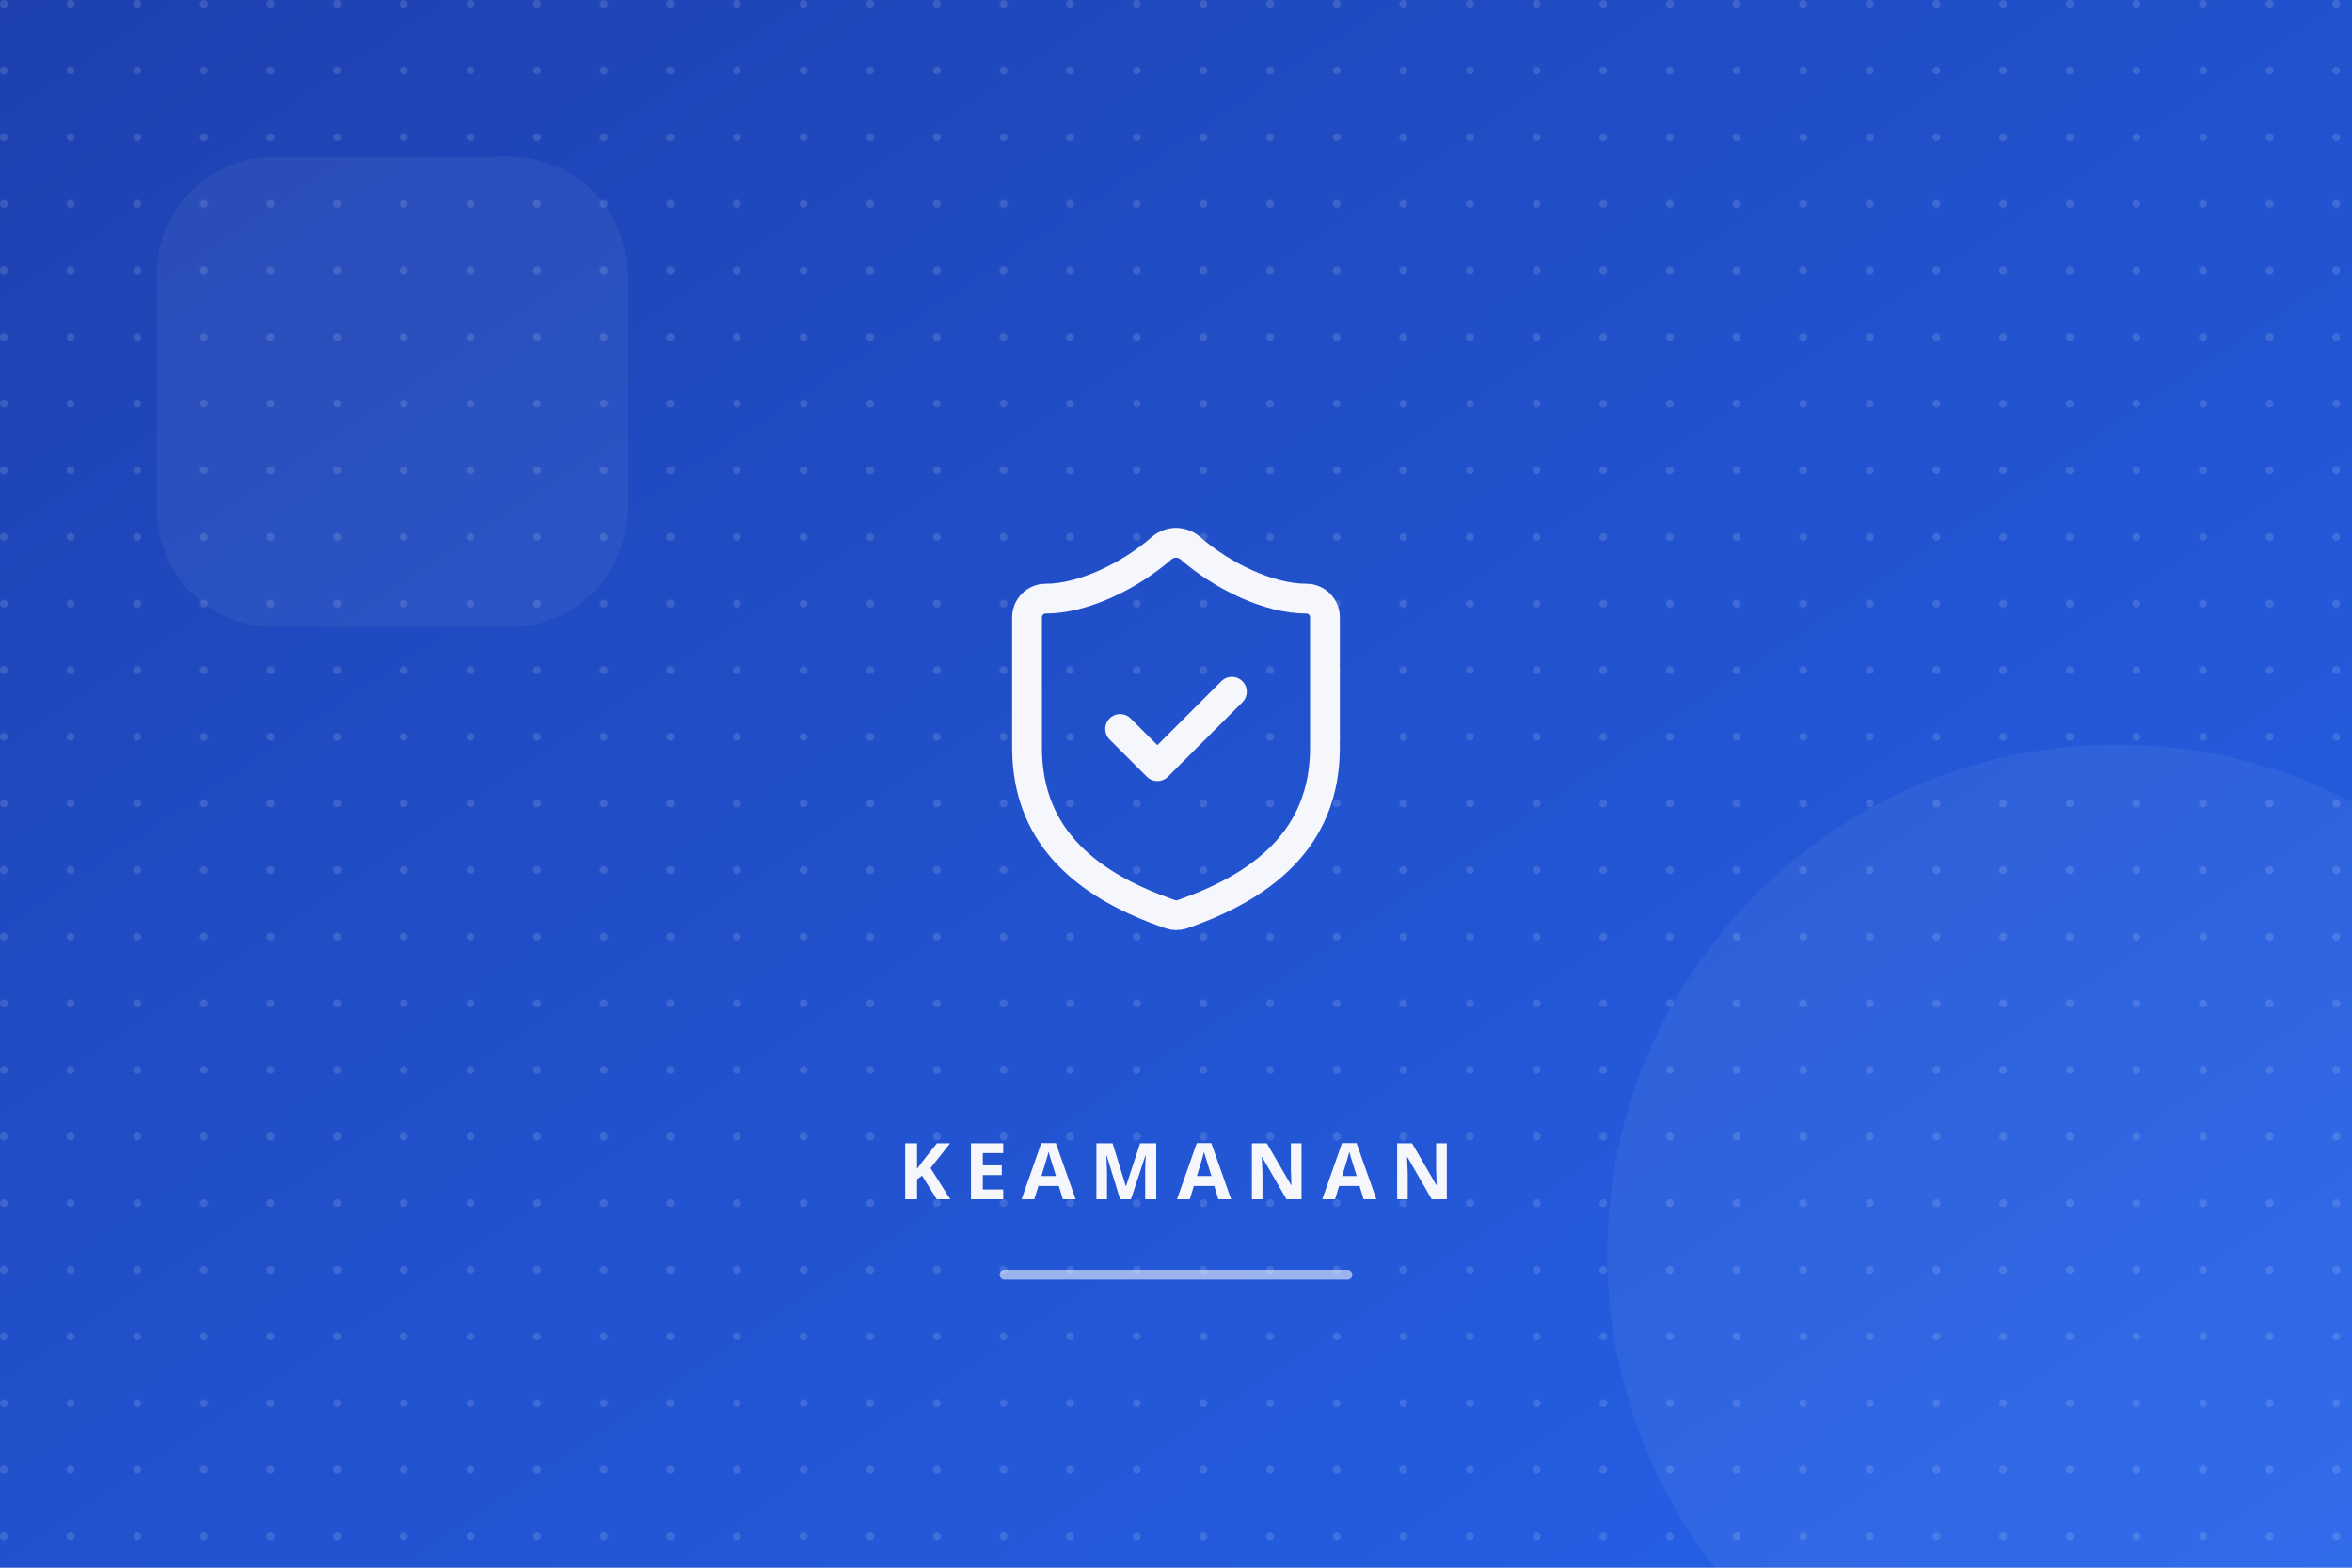
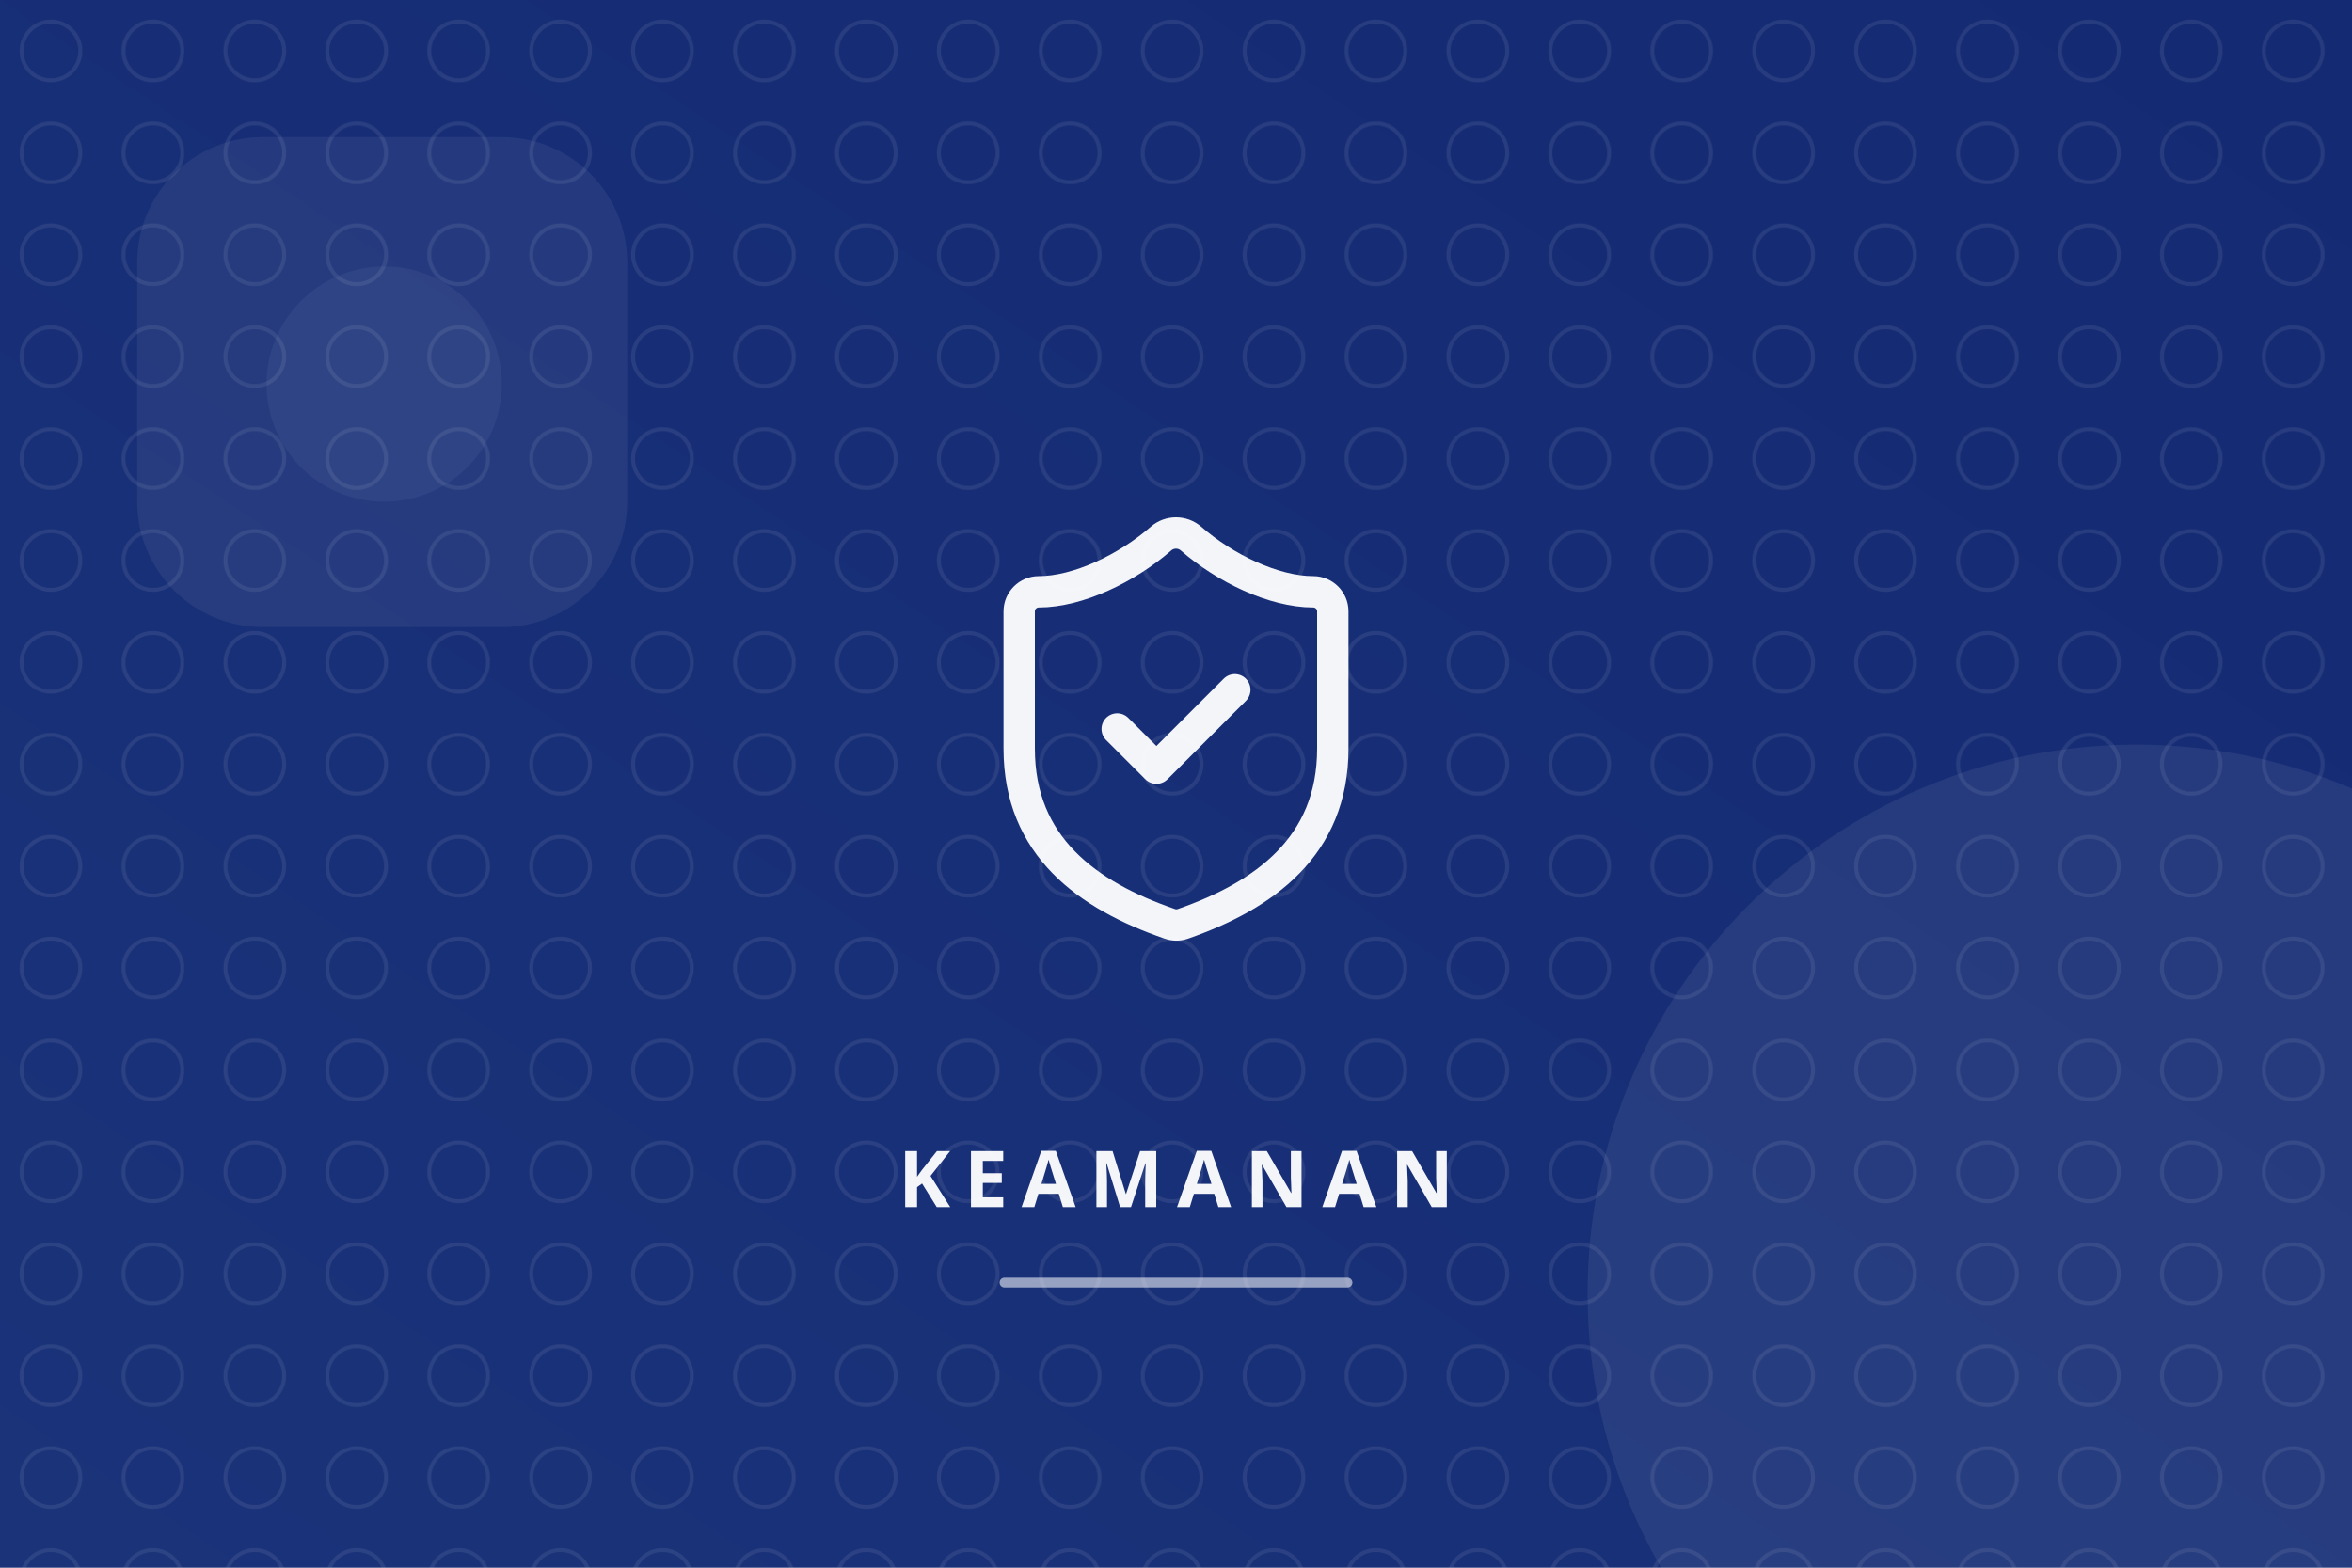
<svg xmlns="http://www.w3.org/2000/svg" viewBox="0 0 1200 800" width="1200" height="800" role="img" aria-label="Keamanan">
  <defs>
-     <linearGradient id="gkeamanan4" x1="0" y1="0" x2="1" y2="1">
-       <stop offset="0" stop-color="#1E40AF" />
-       <stop offset="1" stop-color="#2563EB" />
+     <linearGradient id="gkeamanan4" x1="1" y1="0" x2="0" y2="1">
+       <stop offset="0" stop-color="#142a73" />
+       <stop offset="1" stop-color="#1a3379" />
    </linearGradient>
-     <pattern id="dkeamanan4" width="34" height="34" patternUnits="userSpaceOnUse">
-       <circle cx="2" cy="2" r="2" fill="#fff" opacity=".13" />
+     <pattern id="tkeamanan4" width="52" height="52" patternUnits="userSpaceOnUse">
+       <circle cx="26" cy="26" r="15" fill="none" stroke="#fff" stroke-width="2" opacity=".08" />
    </pattern>
  </defs>
  <rect width="1200" height="800" fill="url(#gkeamanan4)" />
-   <rect width="1200" height="800" fill="url(#dkeamanan4)" />
-   <circle cx="1080" cy="640" r="260" fill="#fff" opacity=".055" />
-   <rect x="80" y="80" width="240" height="240" rx="60" fill="#fff" opacity=".05" />
-   <g transform="translate(600 372) scale(9.5) translate(-12 -12)" fill="none" stroke="#fff" stroke-width="1.6" stroke-linecap="round" stroke-linejoin="round" opacity=".95">
+   <rect width="1200" height="800" fill="url(#tkeamanan4)" />
+   <circle cx="1090" cy="660" r="280" fill="#fff" opacity=".07" />
+   <rect x="70" y="70" width="250" height="250" rx="64" fill="#fff" opacity=".06" />
+   <circle cx="196" cy="196" r="60" fill="#fff" opacity=".05" />
+   <g transform="translate(600 372) scale(10) translate(-12 -12)" fill="none" stroke="#fff" stroke-width="1.6" stroke-linecap="round" stroke-linejoin="round" opacity=".95">
    <path d="M20 13c0 5-3.5 7.5-7.66 8.95a1 1 0 0 1-.67-.01C7.5 20.5 4 18 4 13V6a1 1 0 0 1 1-1c2 0 4.5-1.2 6.24-2.72a1.17 1.17 0 0 1 1.52 0C14.51 3.81 17 5 19 5a1 1 0 0 1 1 1z" />
    <path d="m9 12 2 2 4-4" />
  </g>
-   <text x="600" y="612" text-anchor="middle" font-family="'Space Grotesk','Segoe UI',system-ui,sans-serif" font-size="40" font-weight="700" fill="#fff" letter-spacing="7" opacity=".95">KEAMANAN</text>
-   <rect x="510" y="648" width="180" height="5" rx="2.5" fill="#fff" opacity=".55" />
+   <text x="600" y="616" text-anchor="middle" font-family="'Space Grotesk','Segoe UI',system-ui,sans-serif" font-size="40" font-weight="700" fill="#fff" letter-spacing="7" opacity=".95">KEAMANAN</text>
+   <rect x="510" y="652" width="180" height="5" rx="2.5" fill="#fff" opacity=".55" />
</svg>
